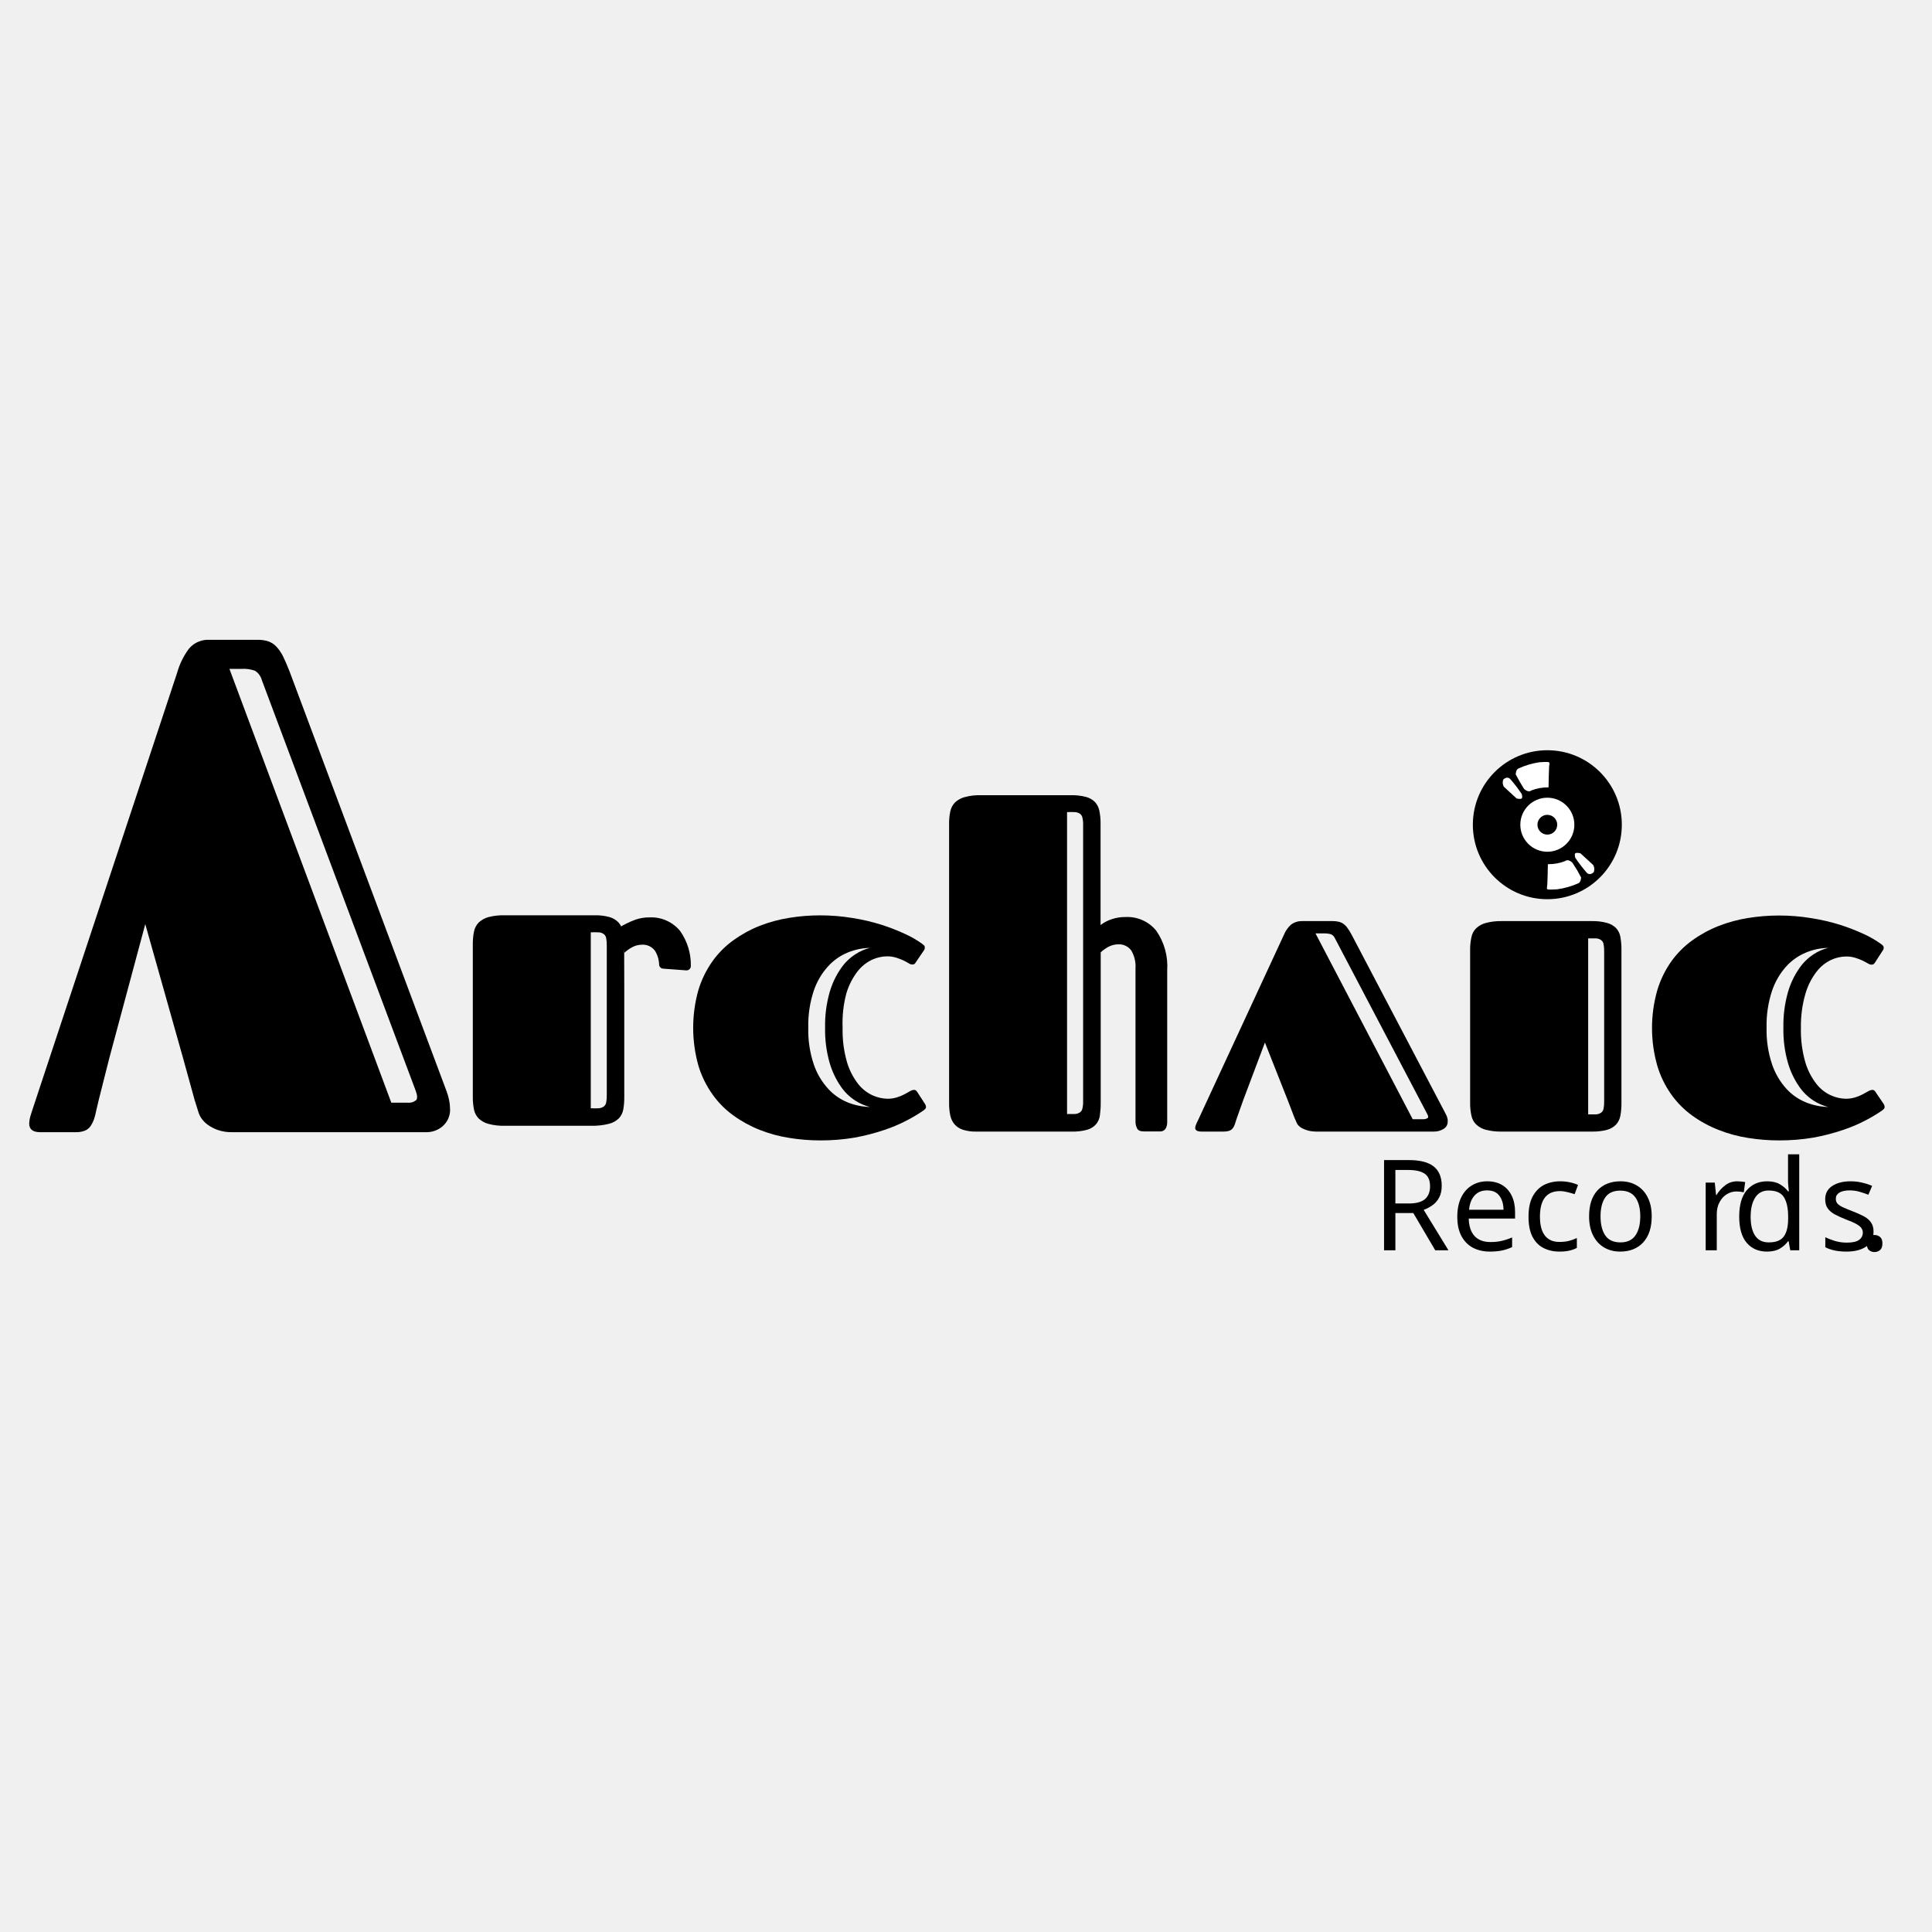
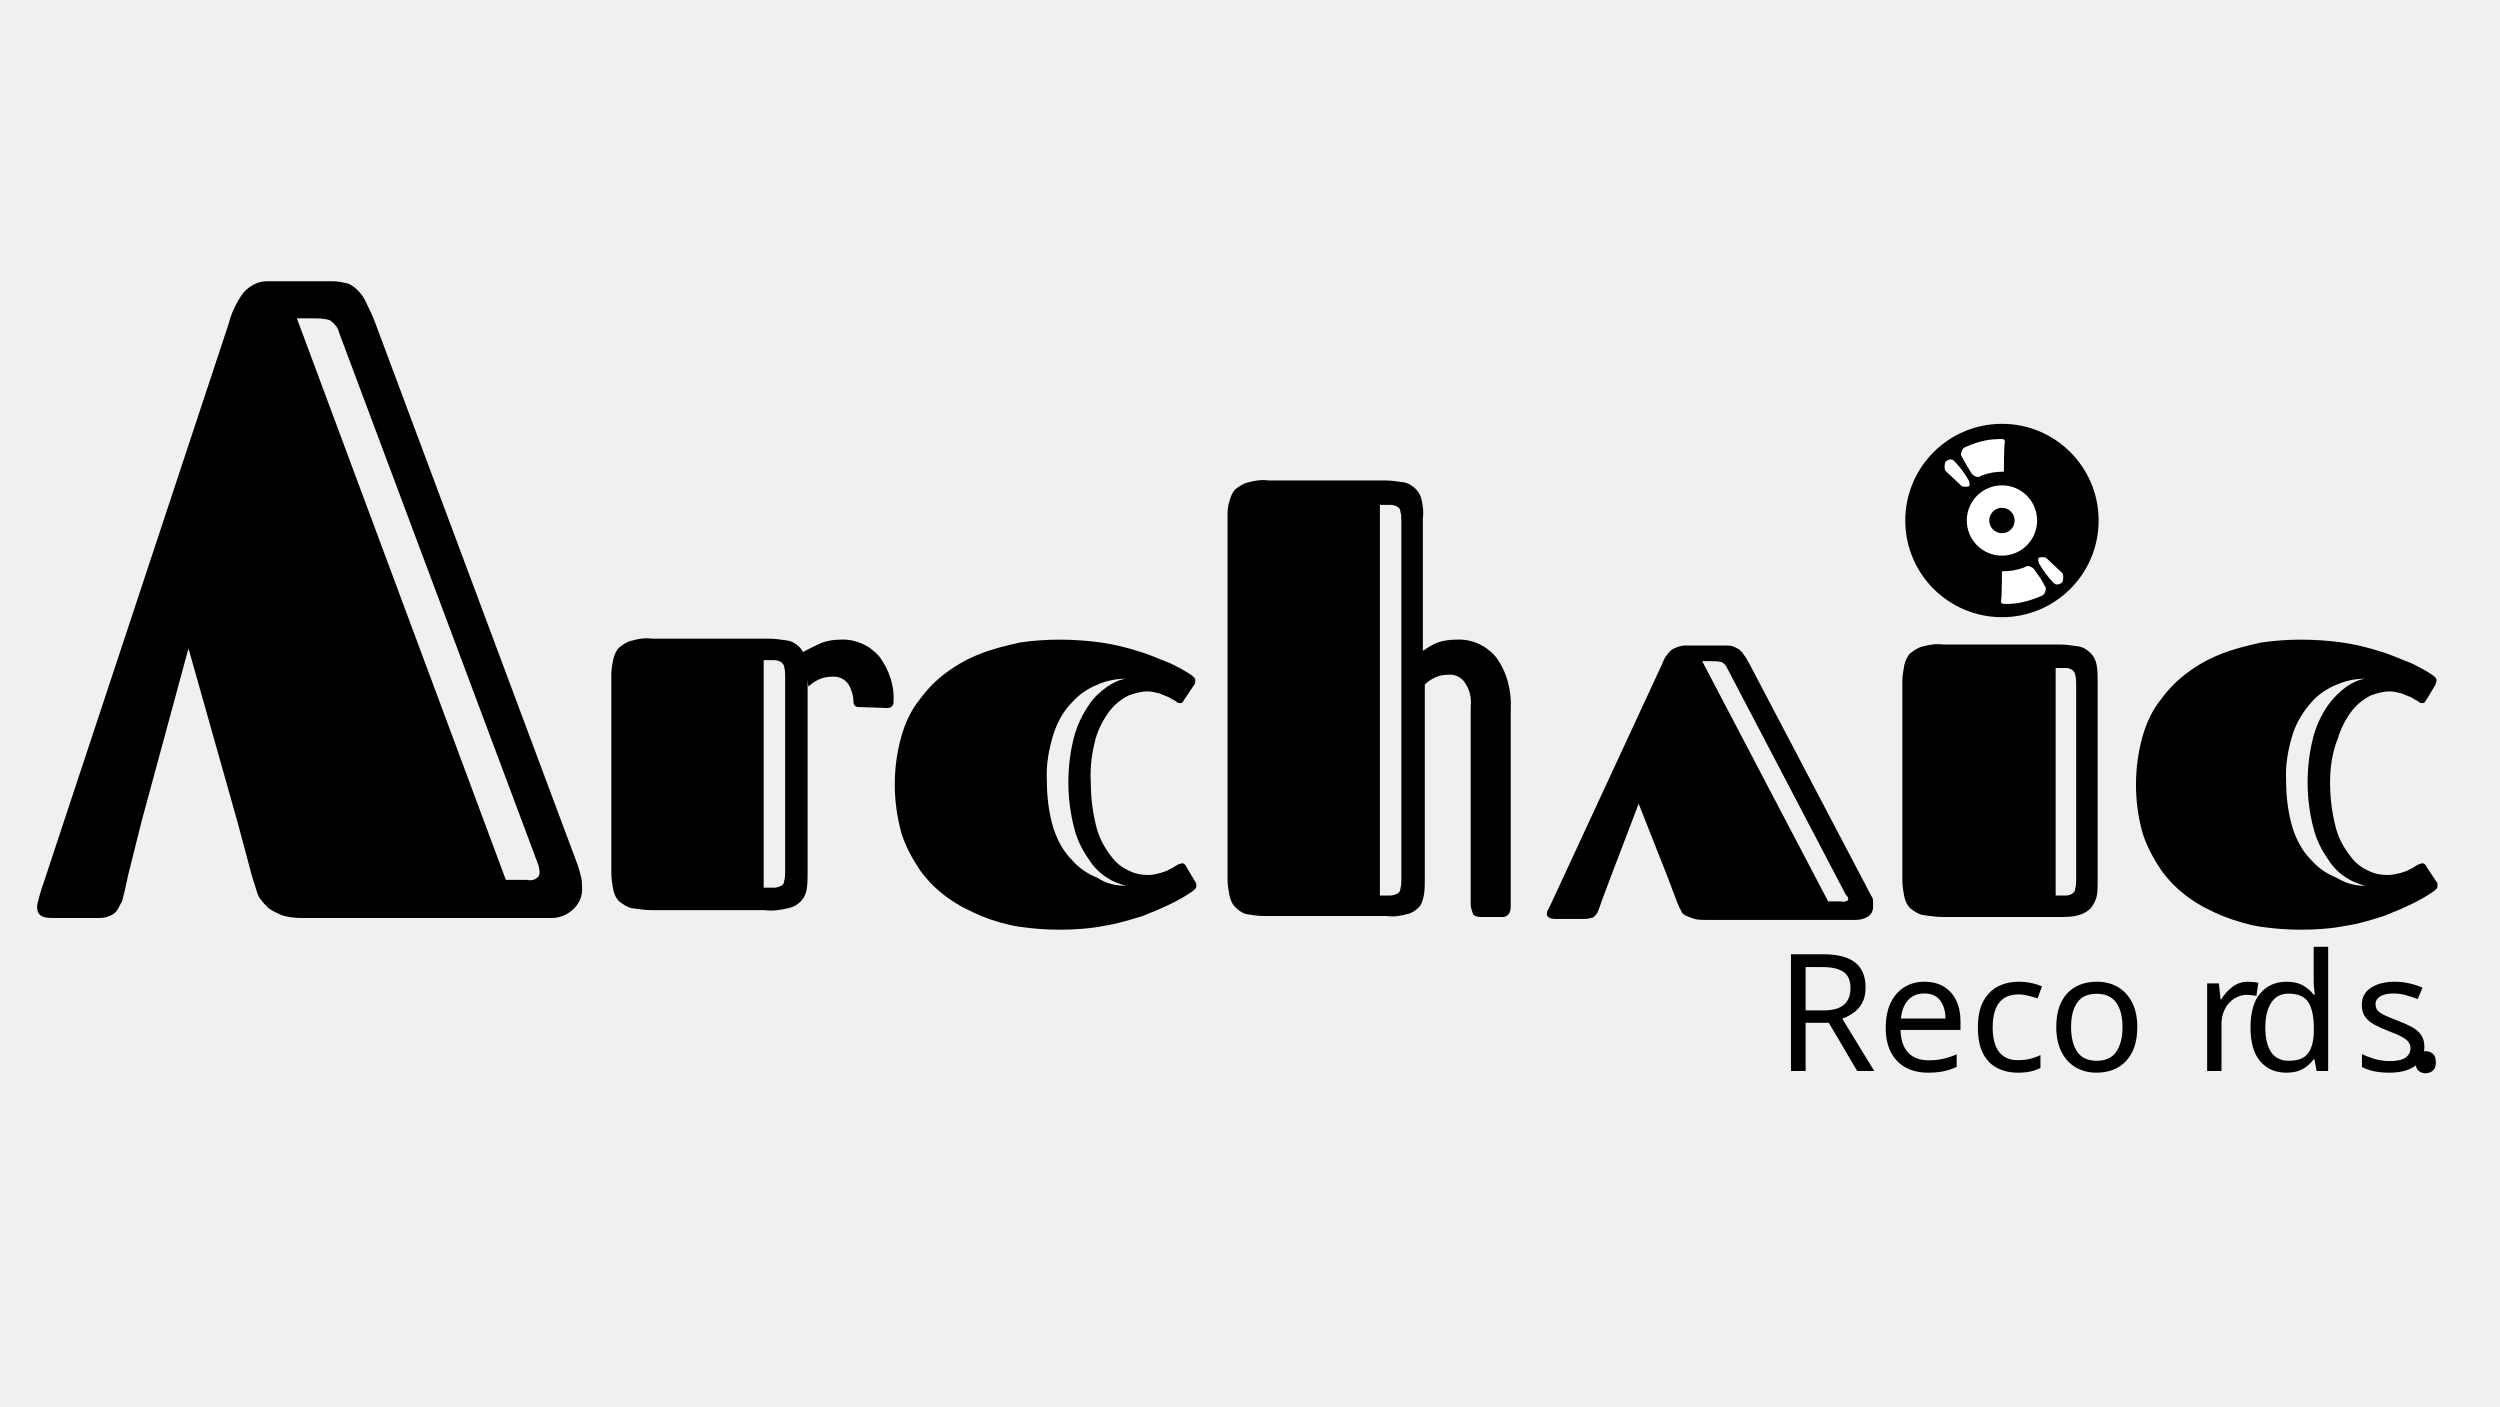
- <svg xmlns="http://www.w3.org/2000/svg" id="Layer_1" data-name="Layer 1" viewBox="0 0 256 256">
-   <defs>
-     <style>.cls-1{fill:#fff;}.cls-2{font-size:16.73px;font-family:CenturyGothicPro, Century Gothic Pro;}.cls-3{letter-spacing:-0.01em;}.cls-4{letter-spacing:-0.08em;}</style>
-   </defs>
-   <path d="M59.51,145.77a7.38,7.38,0,0,0-.32-1.13L38.38,89c-.31-.79-.59-1.45-.86-2a5.53,5.53,0,0,0-.89-1.31,2.65,2.65,0,0,0-1.06-.7,4.27,4.27,0,0,0-1.41-.21H27.4A3.28,3.28,0,0,0,25,86a9.79,9.79,0,0,0-1.54,3.18l-19,57.37c-.18.51-.32,1-.43,1.34a3.9,3.9,0,0,0-.16,1c0,.76.49,1.13,1.46,1.13H10a3.09,3.09,0,0,0,1.24-.2,1.71,1.71,0,0,0,.75-.59,4.08,4.08,0,0,0,.46-.91,8.64,8.64,0,0,0,.31-1.2l.32-1.36,1.41-5.58,4.76-17.73,5,17.73,1.54,5.58.5,1.59a2.84,2.84,0,0,0,.39.82,3.57,3.57,0,0,0,.84.86,5.42,5.42,0,0,0,1.34.7,5.57,5.57,0,0,0,2,.29H56.56a3.25,3.25,0,0,0,2.07-.77,2.86,2.86,0,0,0,1-2.4A5.72,5.72,0,0,0,59.51,145.77Zm-4.38,0a1.44,1.44,0,0,1-1.11.34H51.85L30.4,88.63H32a4.42,4.42,0,0,1,1.79.25,2.08,2.08,0,0,1,.89,1.2l20.41,54.47C55.31,145.15,55.33,145.57,55.13,145.8Z" />
-   <path d="M82.72,131.55v13.78a9.21,9.21,0,0,1-.13,1.67,2.29,2.29,0,0,1-.6,1.2,2.85,2.85,0,0,1-1.34.72,8.75,8.75,0,0,1-2.36.25H66.85a7.35,7.35,0,0,1-2.13-.25,3.07,3.07,0,0,1-1.28-.7,2.37,2.37,0,0,1-.63-1.18,8,8,0,0,1-.16-1.66V125.06a8.07,8.07,0,0,1,.16-1.64,2.4,2.4,0,0,1,.63-1.19,3.08,3.08,0,0,1,1.28-.71,7.76,7.76,0,0,1,2.13-.24H78.78a6.89,6.89,0,0,1,2,.24,2.67,2.67,0,0,1,1.2.74,2.57,2.57,0,0,1,.58,1.22,8.81,8.81,0,0,1,.15,1.72v2m-2.31-1.91a4.66,4.66,0,0,0-.08-1,.87.87,0,0,0-.33-.53,1.22,1.22,0,0,0-.65-.22,10.29,10.29,0,0,0-1.06,0v23.31a10.29,10.29,0,0,0,1.06,0,1.32,1.32,0,0,0,.65-.22.91.91,0,0,0,.33-.52,4.56,4.56,0,0,0,.08-1Z" />
-   <path d="M111.65,136.16a15.24,15.24,0,0,0,.58,4.58,8.74,8.74,0,0,0,1.49,2.9,5.14,5.14,0,0,0,1.93,1.51,5.05,5.05,0,0,0,1.94.44,4.15,4.15,0,0,0,1.25-.18,5.59,5.59,0,0,0,1-.41c.29-.15.53-.29.73-.41a1.12,1.12,0,0,1,.47-.17.52.52,0,0,1,.34.08,1.25,1.25,0,0,1,.23.3l.95,1.47a.74.74,0,0,1,.14.38.41.41,0,0,1-.11.3,1.86,1.86,0,0,1-.22.19,20.12,20.12,0,0,1-2.21,1.32,19.75,19.75,0,0,1-3,1.27,28,28,0,0,1-3.86,1,26.61,26.61,0,0,1-4.63.38,25.51,25.51,0,0,1-4.08-.33,18.19,18.19,0,0,1-3.91-1.06,16,16,0,0,1-3.47-1.89A12,12,0,0,1,94.4,145a13,13,0,0,1-1.87-3.84,18.5,18.5,0,0,1,0-9.94,13.2,13.2,0,0,1,1.87-3.84,12,12,0,0,1,2.79-2.8,16,16,0,0,1,3.47-1.9,18.79,18.79,0,0,1,3.91-1.06,25.51,25.51,0,0,1,4.08-.33,26.21,26.21,0,0,1,4.31.35,26.48,26.48,0,0,1,3.82.89,26.78,26.78,0,0,1,3.16,1.23,13.4,13.4,0,0,1,2.28,1.32l.22.19a.4.4,0,0,1,.1.3.62.62,0,0,1-.13.38l-1,1.47a1,1,0,0,1-.23.3.48.48,0,0,1-.34.08.88.88,0,0,1-.43-.16c-.18-.11-.41-.23-.68-.37a8.36,8.36,0,0,0-1-.38,3.87,3.87,0,0,0-1.22-.17,4.87,4.87,0,0,0-1.94.44,5.34,5.34,0,0,0-1.93,1.54,9,9,0,0,0-1.49,2.92A15.17,15.17,0,0,0,111.65,136.16Zm3.62,10.52a6.41,6.41,0,0,1-1.9-.82,6.68,6.68,0,0,1-1.94-1.87,10.81,10.81,0,0,1-1.5-3.16,15.77,15.77,0,0,1-.6-4.67,15.94,15.94,0,0,1,.6-4.68,10.75,10.75,0,0,1,1.5-3.17,6.73,6.73,0,0,1,1.94-1.88,6,6,0,0,1,1.9-.83,8.09,8.09,0,0,0-2.93.61,7.24,7.24,0,0,0-2.62,1.84,9.16,9.16,0,0,0-1.9,3.25,14.48,14.48,0,0,0-.72,4.86,14.29,14.29,0,0,0,.72,4.85,9.11,9.11,0,0,0,1.9,3.24,7.09,7.09,0,0,0,2.62,1.83A8.52,8.52,0,0,0,115.27,146.68Z" />
-   <path d="M145.83,122.57a5.16,5.16,0,0,1,1.44-.76,5.54,5.54,0,0,1,1.86-.3,4.94,4.94,0,0,1,4.07,1.8,8.24,8.24,0,0,1,1.46,5.28v20.07a1.8,1.8,0,0,1-.13.73.84.84,0,0,1-.72.53,4,4,0,0,1-.49,0h-1.74c-.47,0-.78-.13-.91-.4a1.93,1.93,0,0,1-.21-.88V128.32a4.11,4.11,0,0,0-.56-2.37,2,2,0,0,0-1.78-.82,2.78,2.78,0,0,0-1.27.34,4.78,4.78,0,0,0-1,.72v19.94a11.33,11.33,0,0,1-.11,1.66,2.24,2.24,0,0,1-.52,1.19,2.44,2.44,0,0,1-1.17.72,7.06,7.06,0,0,1-2.07.24H129.35a5.39,5.39,0,0,1-1.75-.24,2.57,2.57,0,0,1-1.11-.71,2.67,2.67,0,0,1-.57-1.17,7.42,7.42,0,0,1-.16-1.66v-37a7.45,7.45,0,0,1,.16-1.65,2.4,2.4,0,0,1,.63-1.19,3,3,0,0,1,1.28-.7,7.28,7.28,0,0,1,2.12-.25h11.93a7.32,7.32,0,0,1,2,.22,2.63,2.63,0,0,1,1.22.69,2.51,2.51,0,0,1,.58,1.19,8.21,8.21,0,0,1,.15,1.69Zm-2.31-13.21a4,4,0,0,0-.09-1,.84.84,0,0,0-.32-.53,1.36,1.36,0,0,0-.66-.22,10.17,10.17,0,0,0-1.06,0v40c.44,0,.79,0,1.06,0a1.36,1.36,0,0,0,.66-.22.85.85,0,0,0,.32-.52,4,4,0,0,0,.09-1Z" />
-   <path d="M87.86,128.35a.56.56,0,0,1-.52-.51A3.75,3.75,0,0,0,86.8,126a2,2,0,0,0-1.79-.82,2.71,2.71,0,0,0-1.26.34,4.62,4.62,0,0,0-1,.72l-.78-3.29a12.17,12.17,0,0,1,2.23-1.09,5.48,5.48,0,0,1,1.85-.3,4.94,4.94,0,0,1,4.07,1.8A7.76,7.76,0,0,1,91.54,128a.57.57,0,0,1-.6.58Z" />
-   <path d="M194.8,125.84a7.41,7.41,0,0,1,.17-1.65,2.28,2.28,0,0,1,.62-1.18,3,3,0,0,1,1.28-.71,7.77,7.77,0,0,1,2.13-.25h11.93a7.09,7.09,0,0,1,2,.24,2.65,2.65,0,0,1,1.21.69,2.3,2.3,0,0,1,.57,1.17,9.14,9.14,0,0,1,.14,1.69v20.37a8.5,8.5,0,0,1-.14,1.62,2.38,2.38,0,0,1-.57,1.18,2.66,2.66,0,0,1-1.21.7,7.13,7.13,0,0,1-2,.23H199a7.81,7.81,0,0,1-2.13-.24,3,3,0,0,1-1.28-.71,2.29,2.29,0,0,1-.62-1.17,7.37,7.37,0,0,1-.17-1.66Zm17.76.25a4.84,4.84,0,0,0-.08-1,.88.88,0,0,0-.33-.53,1.32,1.32,0,0,0-.65-.22c-.27,0-.63,0-1.06,0v23.32c.43,0,.79,0,1.06,0a1.32,1.32,0,0,0,.65-.22.86.86,0,0,0,.33-.52,4.74,4.74,0,0,0,.08-1Z" />
-   <path d="M238.63,136.16a15.24,15.24,0,0,0,.58,4.58,8.56,8.56,0,0,0,1.49,2.9,5.06,5.06,0,0,0,1.93,1.51,5,5,0,0,0,1.93.44,4.22,4.22,0,0,0,1.26-.18,5.47,5.47,0,0,0,1-.41c.29-.15.54-.29.74-.41a1.09,1.09,0,0,1,.46-.17.48.48,0,0,1,.34.08,1,1,0,0,1,.23.3l1,1.47a.72.72,0,0,1,.13.38.37.37,0,0,1-.11.3,1.8,1.8,0,0,1-.21.19,21.12,21.12,0,0,1-2.21,1.32,19.47,19.47,0,0,1-3,1.27,27.44,27.44,0,0,1-3.85,1,26.7,26.7,0,0,1-4.63.38,25.73,25.73,0,0,1-4.09-.33,18.1,18.1,0,0,1-3.9-1.06,15.81,15.81,0,0,1-3.48-1.89,12.2,12.2,0,0,1-2.79-2.81,12.94,12.94,0,0,1-1.86-3.84,18.24,18.24,0,0,1,0-9.94,13.18,13.18,0,0,1,1.86-3.84,12.16,12.16,0,0,1,2.79-2.8,15.84,15.84,0,0,1,3.48-1.9,18.7,18.7,0,0,1,3.9-1.06,25.73,25.73,0,0,1,4.09-.33,26.09,26.09,0,0,1,4.3.35,26.62,26.62,0,0,1,3.83.89,27.48,27.48,0,0,1,3.16,1.23,13.66,13.66,0,0,1,2.27,1.32l.22.19a.41.41,0,0,1,.11.3.64.64,0,0,1-.14.38l-.95,1.47a1.25,1.25,0,0,1-.23.3.5.5,0,0,1-.34.08.91.91,0,0,1-.44-.16c-.18-.11-.41-.23-.68-.37a8.15,8.15,0,0,0-1-.38,3.89,3.89,0,0,0-1.23-.17,4.83,4.83,0,0,0-1.93.44,5.26,5.26,0,0,0-1.93,1.54,8.77,8.77,0,0,0-1.49,2.92A15.17,15.17,0,0,0,238.63,136.16Zm3.62,10.52a6.46,6.46,0,0,1-1.91-.82,6.78,6.78,0,0,1-1.93-1.87,10.81,10.81,0,0,1-1.5-3.16,15.77,15.77,0,0,1-.6-4.67,15.94,15.94,0,0,1,.6-4.68,10.75,10.75,0,0,1,1.5-3.17,6.83,6.83,0,0,1,1.93-1.88,6,6,0,0,1,1.91-.83,8,8,0,0,0-2.93.61,7.28,7.28,0,0,0-2.63,1.84,9.29,9.29,0,0,0-1.89,3.25,14.48,14.48,0,0,0-.72,4.86,14.29,14.29,0,0,0,.72,4.85,9.24,9.24,0,0,0,1.89,3.24,7.13,7.13,0,0,0,2.63,1.83A8.47,8.47,0,0,0,242.25,146.68Z" />
-   <path d="M191.79,148.16a2.85,2.85,0,0,0-.19-.49l-12.5-23.81a6.74,6.74,0,0,0-.52-.85,2.44,2.44,0,0,0-.53-.57,1.8,1.8,0,0,0-.64-.3,3.49,3.49,0,0,0-.84-.09h-4.06a2.33,2.33,0,0,0-1.47.49,3.77,3.77,0,0,0-.93,1.36l-11.38,24.57c-.11.22-.2.41-.26.57a1.06,1.06,0,0,0-.1.42q0,.48.87.48h2.81a2.6,2.6,0,0,0,.75-.08,1.08,1.08,0,0,0,.45-.25,1.36,1.36,0,0,0,.27-.39,2.84,2.84,0,0,0,.19-.52l.19-.58.85-2.39,2.86-7.59,3,7.59.92,2.39.3.68a1.22,1.22,0,0,0,.24.35,1.75,1.75,0,0,0,.5.37,4.82,4.82,0,0,0,.8.3,5,5,0,0,0,1.19.12H190a2.38,2.38,0,0,0,1.24-.33,1.1,1.1,0,0,0,.59-1A1.54,1.54,0,0,0,191.79,148.16Zm-2.63,0a1.15,1.15,0,0,1-.66.14h-1.31l-12.88-24.62h.95a3.75,3.75,0,0,1,1.07.1,1,1,0,0,1,.54.52l12.25,23.32C189.27,147.89,189.28,148.07,189.16,148.17Z" />
-   <circle cx="205.03" cy="109.28" r="9.87" />
-   <circle class="cls-1" cx="205.03" cy="109.28" r="3.58" />
-   <circle cx="205.03" cy="109.28" r="1.31" />
-   <path class="cls-1" d="M201.34,103.53l-.5-.92s0-.62.36-.78A10.16,10.16,0,0,1,204,101c1.08-.08,1.25,0,1.25,0a.35.35,0,0,1,.05.33c-.07.2-.11,3-.11,3a6.09,6.09,0,0,0-2.26.4c-.46.37-1-.22-1-.22Z" />
-   <path class="cls-1" d="M199.19,103.3s.46-.5.9-.1a18.68,18.68,0,0,1,1.54,2s.16.46,0,.6-.67,0-.67,0l-1.69-1.55A1.08,1.08,0,0,1,199.19,103.3Z" />
-   <path class="cls-1" d="M209,115.34l.5.92s0,.62-.36.78a10.27,10.27,0,0,1-2.84.8c-1.09.07-1.26,0-1.26,0a.36.36,0,0,1-.05-.33c.07-.21.11-3,.11-3a6.09,6.09,0,0,0,2.26-.4c.47-.37,1,.22,1,.22Z" />
-   <path class="cls-1" d="M211.18,115.56s-.46.51-.9.11a19.79,19.79,0,0,1-1.54-2s-.16-.46,0-.6.68,0,.68,0l1.69,1.55A1.08,1.08,0,0,1,211.18,115.56Z" />
-   <text class="cls-2" transform="translate(181.77 165.67)">Reco<tspan class="cls-3" x="42.82" y="0">r</tspan>
-     <tspan x="47.76" y="0">d</tspan>
-     <tspan class="cls-4" x="59.22" y="0">s</tspan>
-     <tspan x="64.38" y="0">.</tspan>
-   </text>
+ <svg xmlns="http://www.w3.org/2000/svg" version="1.1" id="Layer_1" x="0px" y="0px" viewBox="0 0 256 144" style="enable-background:new 0 0 256 144;" xml:space="preserve">
+   <style type="text/css">
+ 	.st0{fill:#FFFFFF;}
+ 	.st1{font-family:'CenturyGothicPro';}
+ 	.st2{font-size:16.73px;}
+ 	.st3{letter-spacing:-1;}
+ </style>
+   <path d="M59.5,89.8c-0.1-0.4-0.2-0.8-0.3-1.1L38.4,33c-0.3-0.8-0.6-1.4-0.9-2c-0.2-0.5-0.5-0.9-0.9-1.3c-0.3-0.3-0.7-0.6-1.1-0.7  c-0.5-0.1-0.9-0.2-1.4-0.2h-6.8c-0.9,0-1.8,0.5-2.4,1.2c-0.7,1-1.2,2-1.5,3.2l-19,57.4c-0.2,0.5-0.3,1-0.4,1.3  c-0.1,0.3-0.2,0.7-0.2,1c0,0.8,0.5,1.1,1.5,1.1H10c0.4,0,0.8,0,1.2-0.2c0.3-0.1,0.6-0.3,0.8-0.6c0.2-0.3,0.3-0.6,0.5-0.9  c0.1-0.4,0.2-0.8,0.3-1.2l0.3-1.4l1.4-5.6l4.8-17.7l5,17.7l1.5,5.6l0.5,1.6c0.1,0.3,0.2,0.6,0.4,0.8c0.2,0.3,0.5,0.6,0.8,0.9  c0.4,0.3,0.9,0.5,1.3,0.7c0.6,0.2,1.3,0.3,2,0.3h25.7c0.8,0,1.5-0.3,2.1-0.8c0.7-0.6,1.1-1.5,1-2.4C59.6,90.5,59.6,90.1,59.5,89.8z   M55.1,89.8c-0.3,0.3-0.7,0.4-1.1,0.3h-2.2L30.4,32.6H32c0.6,0,1.2,0,1.8,0.2c0.4,0.3,0.8,0.7,0.9,1.2l20.4,54.5  C55.3,89.1,55.3,89.6,55.1,89.8L55.1,89.8z" />
+   <path d="M82.7,75.6v13.8c0,0.6,0,1.1-0.1,1.7c-0.1,0.5-0.3,0.9-0.6,1.2c-0.4,0.4-0.8,0.6-1.3,0.7c-0.8,0.2-1.6,0.3-2.4,0.2H66.8  c-0.7,0-1.4-0.1-2.1-0.2c-0.5-0.1-0.9-0.4-1.3-0.7c-0.3-0.3-0.5-0.7-0.6-1.2c-0.1-0.5-0.2-1.1-0.2-1.7V69.1c0-0.6,0.1-1.1,0.2-1.6  c0.1-0.4,0.3-0.9,0.6-1.2c0.4-0.3,0.8-0.6,1.3-0.7c0.7-0.2,1.4-0.3,2.1-0.2h11.9c0.7,0,1.3,0.1,2,0.2c0.5,0.1,0.9,0.4,1.2,0.7  c0.3,0.3,0.5,0.8,0.6,1.2c0.1,0.6,0.2,1.1,0.2,1.7v2 M80.4,69.3c0-0.3,0-0.7-0.1-1c0-0.2-0.2-0.4-0.3-0.5c-0.2-0.1-0.4-0.2-0.7-0.2  c-0.4,0-0.7,0-1.1,0v23.3c0.4,0,0.7,0,1.1,0c0.2,0,0.5-0.1,0.7-0.2c0.2-0.1,0.3-0.3,0.3-0.5c0.1-0.3,0.1-0.7,0.1-1V69.3z" />
+   <path d="M111.7,80.2c0,1.5,0.2,3.1,0.6,4.6c0.3,1.1,0.8,2,1.5,2.9c0.5,0.7,1.2,1.2,1.9,1.5c0.6,0.3,1.3,0.4,1.9,0.4  c0.4,0,0.8-0.1,1.2-0.2c0.3-0.1,0.7-0.2,1-0.4c0.3-0.1,0.5-0.3,0.7-0.4c0.1-0.1,0.3-0.1,0.5-0.2c0.1,0,0.2,0,0.3,0.1  c0.1,0.1,0.2,0.2,0.2,0.3l0.9,1.5c0.1,0.1,0.1,0.2,0.1,0.4c0,0.1,0,0.2-0.1,0.3c-0.1,0.1-0.1,0.1-0.2,0.2c-0.7,0.5-1.4,0.9-2.2,1.3  c-1,0.5-2,0.9-3,1.3c-1.3,0.4-2.6,0.8-3.9,1c-1.5,0.3-3.1,0.4-4.6,0.4c-1.4,0-2.7-0.1-4.1-0.3c-1.3-0.2-2.7-0.6-3.9-1.1  c-1.2-0.5-2.4-1.1-3.5-1.9c-1.1-0.8-2-1.7-2.8-2.8c-0.8-1.2-1.5-2.5-1.9-3.8c-0.9-3.3-0.9-6.7,0-9.9c0.4-1.4,1-2.7,1.9-3.8  c0.8-1.1,1.7-2,2.8-2.8c1.1-0.8,2.2-1.4,3.5-1.9c1.3-0.5,2.6-0.8,3.9-1.1c1.3-0.2,2.7-0.3,4.1-0.3c1.4,0,2.9,0.1,4.3,0.3  c1.3,0.2,2.6,0.5,3.8,0.9c1.1,0.3,2.1,0.8,3.2,1.2c0.8,0.4,1.6,0.8,2.3,1.3l0.2,0.2c0.1,0.1,0.1,0.2,0.1,0.3c0,0.1,0,0.3-0.1,0.4  l-1,1.5c-0.1,0.1-0.1,0.2-0.2,0.3c-0.1,0.1-0.2,0.1-0.3,0.1c-0.2,0-0.3-0.1-0.4-0.2c-0.2-0.1-0.4-0.2-0.7-0.4  c-0.3-0.1-0.7-0.3-1-0.4c-0.4-0.1-0.8-0.2-1.2-0.2c-0.7,0-1.3,0.2-1.9,0.4c-0.8,0.4-1.4,0.9-1.9,1.5c-0.7,0.9-1.2,1.9-1.5,2.9  C111.8,77.1,111.6,78.6,111.7,80.2z M115.3,90.7c-0.7-0.2-1.3-0.4-1.9-0.8c-0.8-0.5-1.4-1.1-1.9-1.9c-0.7-1-1.2-2-1.5-3.2  c-0.4-1.5-0.6-3.1-0.6-4.7c0-1.6,0.2-3.2,0.6-4.7c0.3-1.1,0.8-2.2,1.5-3.2c0.5-0.8,1.2-1.4,1.9-1.9c0.6-0.4,1.2-0.7,1.9-0.8  c-1,0-2,0.2-2.9,0.6c-1,0.4-1.9,1-2.6,1.8c-0.9,0.9-1.5,2-1.9,3.2c-0.5,1.6-0.8,3.2-0.7,4.9c0,1.6,0.2,3.3,0.7,4.9  c0.4,1.2,1,2.3,1.9,3.2c0.7,0.8,1.6,1.4,2.6,1.8C113.3,90.5,114.3,90.7,115.3,90.7L115.3,90.7z" />
+   <path d="M145.8,66.6c0.4-0.3,0.9-0.6,1.4-0.8c0.6-0.2,1.2-0.3,1.9-0.3c1.6-0.1,3.1,0.6,4.1,1.8c1.1,1.5,1.6,3.4,1.5,5.3v20.1  c0,0.2,0,0.5-0.1,0.7c-0.1,0.3-0.4,0.5-0.7,0.5c-0.2,0-0.3,0-0.5,0h-1.7c-0.5,0-0.8-0.1-0.9-0.4c-0.1-0.3-0.2-0.6-0.2-0.9V72.3  c0.1-0.8-0.1-1.7-0.6-2.4c-0.4-0.6-1.1-0.9-1.8-0.8c-0.4,0-0.9,0.1-1.3,0.3c-0.4,0.2-0.7,0.4-1,0.7v19.9c0,0.6,0,1.1-0.1,1.7  c-0.1,0.4-0.2,0.9-0.5,1.2c-0.3,0.3-0.7,0.6-1.2,0.7c-0.7,0.2-1.4,0.3-2.1,0.2h-12.6c-0.6,0-1.2-0.1-1.8-0.2  c-0.4-0.1-0.8-0.4-1.1-0.7c-0.3-0.3-0.5-0.7-0.6-1.2c-0.1-0.5-0.2-1.1-0.2-1.7v-37c0-0.6,0-1.1,0.2-1.7c0.1-0.4,0.3-0.9,0.6-1.2  c0.4-0.3,0.8-0.6,1.3-0.7c0.7-0.2,1.4-0.3,2.1-0.2h11.9c0.7,0,1.3,0.1,2,0.2c0.5,0.1,0.9,0.4,1.2,0.7c0.3,0.3,0.5,0.7,0.6,1.2  c0.1,0.6,0.2,1.1,0.1,1.7V66.6z M143.5,53.4c0-0.3,0-0.7-0.1-1c0-0.2-0.1-0.4-0.3-0.5c-0.2-0.1-0.4-0.2-0.7-0.2c-0.4,0-0.7,0-1.1,0  v40c0.4,0,0.8,0,1.1,0c0.2,0,0.5-0.1,0.7-0.2c0.2-0.1,0.3-0.3,0.3-0.5c0.1-0.3,0.1-0.7,0.1-1V53.4z" />
+   <path d="M87.9,72.4c-0.3,0-0.5-0.2-0.5-0.5c0-0.6-0.2-1.3-0.5-1.8c-0.4-0.6-1.1-0.9-1.8-0.8c-0.4,0-0.9,0.1-1.3,0.3  c-0.4,0.2-0.7,0.4-1,0.7L82,66.9c0.7-0.4,1.5-0.8,2.2-1.1c0.6-0.2,1.2-0.3,1.8-0.3c1.6-0.1,3.1,0.6,4.1,1.8c1,1.4,1.5,3,1.4,4.6  c0,0.3-0.2,0.6-0.6,0.6c0,0,0,0,0,0L87.9,72.4z" />
+   <path d="M194.8,69.8c0-0.6,0.1-1.1,0.2-1.7c0.1-0.4,0.3-0.9,0.6-1.2c0.4-0.3,0.8-0.6,1.3-0.7c0.7-0.2,1.4-0.3,2.1-0.2h11.9  c0.7,0,1.3,0.1,2,0.2c0.5,0.1,0.9,0.4,1.2,0.7c0.3,0.3,0.5,0.7,0.6,1.2c0.1,0.6,0.1,1.1,0.1,1.7v20.4c0,0.5,0,1.1-0.1,1.6  c-0.1,0.4-0.3,0.8-0.6,1.2c-0.3,0.3-0.8,0.6-1.2,0.7c-0.7,0.2-1.3,0.2-2,0.2H199c-0.7,0-1.4-0.1-2.1-0.2c-0.5-0.1-0.9-0.4-1.3-0.7  c-0.3-0.3-0.5-0.7-0.6-1.2c-0.1-0.5-0.2-1.1-0.2-1.7V69.8z M212.6,70.1c0-0.3,0-0.7-0.1-1c0-0.2-0.2-0.4-0.3-0.5  c-0.2-0.1-0.4-0.2-0.6-0.2c-0.3,0-0.6,0-1.1,0v23.3c0.4,0,0.8,0,1.1,0c0.2,0,0.5-0.1,0.6-0.2c0.2-0.1,0.3-0.3,0.3-0.5  c0.1-0.3,0.1-0.7,0.1-1V70.1z" />
+   <path d="M238.6,80.2c0,1.5,0.2,3.1,0.6,4.6c0.3,1.1,0.8,2,1.5,2.9c0.5,0.7,1.2,1.2,1.9,1.5c0.6,0.3,1.3,0.4,1.9,0.4  c0.4,0,0.9-0.1,1.3-0.2c0.3-0.1,0.7-0.2,1-0.4c0.3-0.1,0.5-0.3,0.7-0.4c0.1-0.1,0.3-0.1,0.5-0.2c0.1,0,0.2,0,0.3,0.1  c0.1,0.1,0.2,0.2,0.2,0.3l1,1.5c0.1,0.1,0.1,0.2,0.1,0.4c0,0.1,0,0.2-0.1,0.3c-0.1,0.1-0.1,0.1-0.2,0.2c-0.7,0.5-1.4,0.9-2.2,1.3  c-1,0.5-2,0.9-3,1.3c-1.3,0.4-2.5,0.8-3.9,1c-1.5,0.3-3.1,0.4-4.6,0.4c-1.4,0-2.7-0.1-4.1-0.3c-1.3-0.2-2.6-0.6-3.9-1.1  c-1.2-0.5-2.4-1.1-3.5-1.9c-1.1-0.8-2-1.7-2.8-2.8c-0.8-1.2-1.5-2.5-1.9-3.8c-0.9-3.2-0.9-6.7,0-9.9c0.4-1.4,1-2.7,1.9-3.8  c0.8-1.1,1.7-2,2.8-2.8c1.1-0.8,2.2-1.4,3.5-1.9c1.3-0.5,2.6-0.8,3.9-1.1c1.4-0.2,2.7-0.3,4.1-0.3c1.4,0,2.9,0.1,4.3,0.3  c1.3,0.2,2.6,0.5,3.8,0.9c1.1,0.3,2.1,0.8,3.2,1.2c0.8,0.4,1.6,0.8,2.3,1.3l0.2,0.2c0.1,0.1,0.1,0.2,0.1,0.3c0,0.1-0.1,0.3-0.1,0.4  l-0.9,1.5c-0.1,0.1-0.1,0.2-0.2,0.3c-0.1,0.1-0.2,0.1-0.3,0.1c-0.2,0-0.3-0.1-0.4-0.2c-0.2-0.1-0.4-0.2-0.7-0.4  c-0.3-0.1-0.7-0.3-1-0.4c-0.4-0.1-0.8-0.2-1.2-0.2c-0.7,0-1.3,0.2-1.9,0.4c-0.8,0.4-1.4,0.9-1.9,1.5c-0.7,0.9-1.2,1.9-1.5,2.9  C238.8,77.1,238.6,78.6,238.6,80.2z M242.2,90.7c-0.7-0.2-1.3-0.4-1.9-0.8c-0.8-0.5-1.4-1.1-1.9-1.9c-0.7-1-1.2-2-1.5-3.2  c-0.4-1.5-0.6-3.1-0.6-4.7c0-1.6,0.2-3.2,0.6-4.7c0.3-1.1,0.8-2.2,1.5-3.2c0.5-0.7,1.2-1.4,1.9-1.9c0.6-0.4,1.2-0.7,1.9-0.8  c-1,0-2,0.2-2.9,0.6c-1,0.4-1.9,1-2.6,1.8c-0.8,0.9-1.5,2-1.9,3.2c-0.5,1.6-0.8,3.2-0.7,4.9c0,1.6,0.2,3.3,0.7,4.9  c0.4,1.2,1,2.3,1.9,3.2c0.7,0.8,1.6,1.4,2.6,1.8C240.3,90.5,241.2,90.7,242.2,90.7L242.2,90.7z" />
+   <path d="M191.8,92.2c0-0.2-0.1-0.3-0.2-0.5l-12.5-23.8c-0.2-0.3-0.3-0.6-0.5-0.8c-0.1-0.2-0.3-0.4-0.5-0.6c-0.2-0.1-0.4-0.2-0.6-0.3  c-0.3-0.1-0.6-0.1-0.8-0.1h-4.1c-0.5,0-1.1,0.2-1.5,0.5c-0.4,0.4-0.7,0.8-0.9,1.4l-11.4,24.6c-0.1,0.2-0.2,0.4-0.3,0.6  c-0.1,0.1-0.1,0.3-0.1,0.4c0,0.3,0.3,0.5,0.9,0.5h2.8c0.3,0,0.5,0,0.8-0.1c0.2,0,0.3-0.1,0.4-0.2c0.1-0.1,0.2-0.2,0.3-0.4  c0.1-0.2,0.1-0.3,0.2-0.5l0.2-0.6l0.9-2.4l2.9-7.6l3,7.6l0.9,2.4l0.3,0.7c0.1,0.1,0.1,0.2,0.2,0.4c0.1,0.2,0.3,0.3,0.5,0.4  c0.3,0.1,0.5,0.2,0.8,0.3c0.4,0.1,0.8,0.1,1.2,0.1H190c0.4,0,0.9-0.1,1.2-0.3c0.4-0.2,0.6-0.6,0.6-1  C191.8,92.5,191.8,92.3,191.8,92.2z M189.2,92.2c-0.2,0.1-0.4,0.2-0.7,0.1h-1.3l-12.9-24.6h0.9c0.4,0,0.7,0,1.1,0.1  c0.2,0.1,0.4,0.3,0.5,0.5l12.2,23.3C189.3,91.9,189.3,92.1,189.2,92.2L189.2,92.2z" />
+   <circle cx="205" cy="53.3" r="9.9" />
+   <circle class="st0" cx="205" cy="53.3" r="3.6" />
+   <circle cx="205" cy="53.3" r="1.3" />
+   <path class="st0" d="M201.3,47.5l-0.5-0.9c0,0,0-0.6,0.4-0.8c0.9-0.4,1.8-0.7,2.8-0.8c1.1-0.1,1.2,0,1.2,0c0.1,0.1,0.1,0.2,0.1,0.3  c-0.1,0.2-0.1,3-0.1,3c-0.8,0-1.5,0.1-2.3,0.4c-0.5,0.4-1-0.2-1-0.2L201.3,47.5z" />
+   <path class="st0" d="M199.2,47.3c0,0,0.5-0.5,0.9-0.1c0.6,0.6,1.1,1.3,1.5,2c0,0,0.2,0.5,0,0.6s-0.7,0-0.7,0l-1.7-1.6  C199.1,48,199.1,47.6,199.2,47.3z" />
+   <path class="st0" d="M209,59.3l0.5,0.9c0,0,0,0.6-0.4,0.8c-0.9,0.4-1.9,0.7-2.8,0.8c-1.1,0.1-1.3,0-1.3,0c-0.1-0.1-0.1-0.2-0.1-0.3  c0.1-0.2,0.1-3,0.1-3c0.8,0,1.5-0.1,2.3-0.4c0.5-0.4,1,0.2,1,0.2L209,59.3z" />
+   <path class="st0" d="M211.2,59.6c0,0-0.5,0.5-0.9,0.1c-0.6-0.6-1.1-1.3-1.5-2c0,0-0.2-0.5,0-0.6s0.7,0,0.7,0l1.7,1.6  C211.3,58.9,211.3,59.3,211.2,59.6z" />
+   <text transform="matrix(1 0 0 1 181.77 109.67)" class="st1 st2">Reco</text>
+   <text transform="matrix(1 0 0 1 224.59 109.67)" class="st1 st2">r</text>
+   <text transform="matrix(1 0 0 1 229.53 109.67)" class="st1 st2">d</text>
+   <text transform="matrix(1 0 0 1 240.99 109.67)" class="st1 st2 st3">s</text>
+   <text transform="matrix(1 0 0 1 246.15 109.67)" class="st1 st2">.</text>
</svg>
